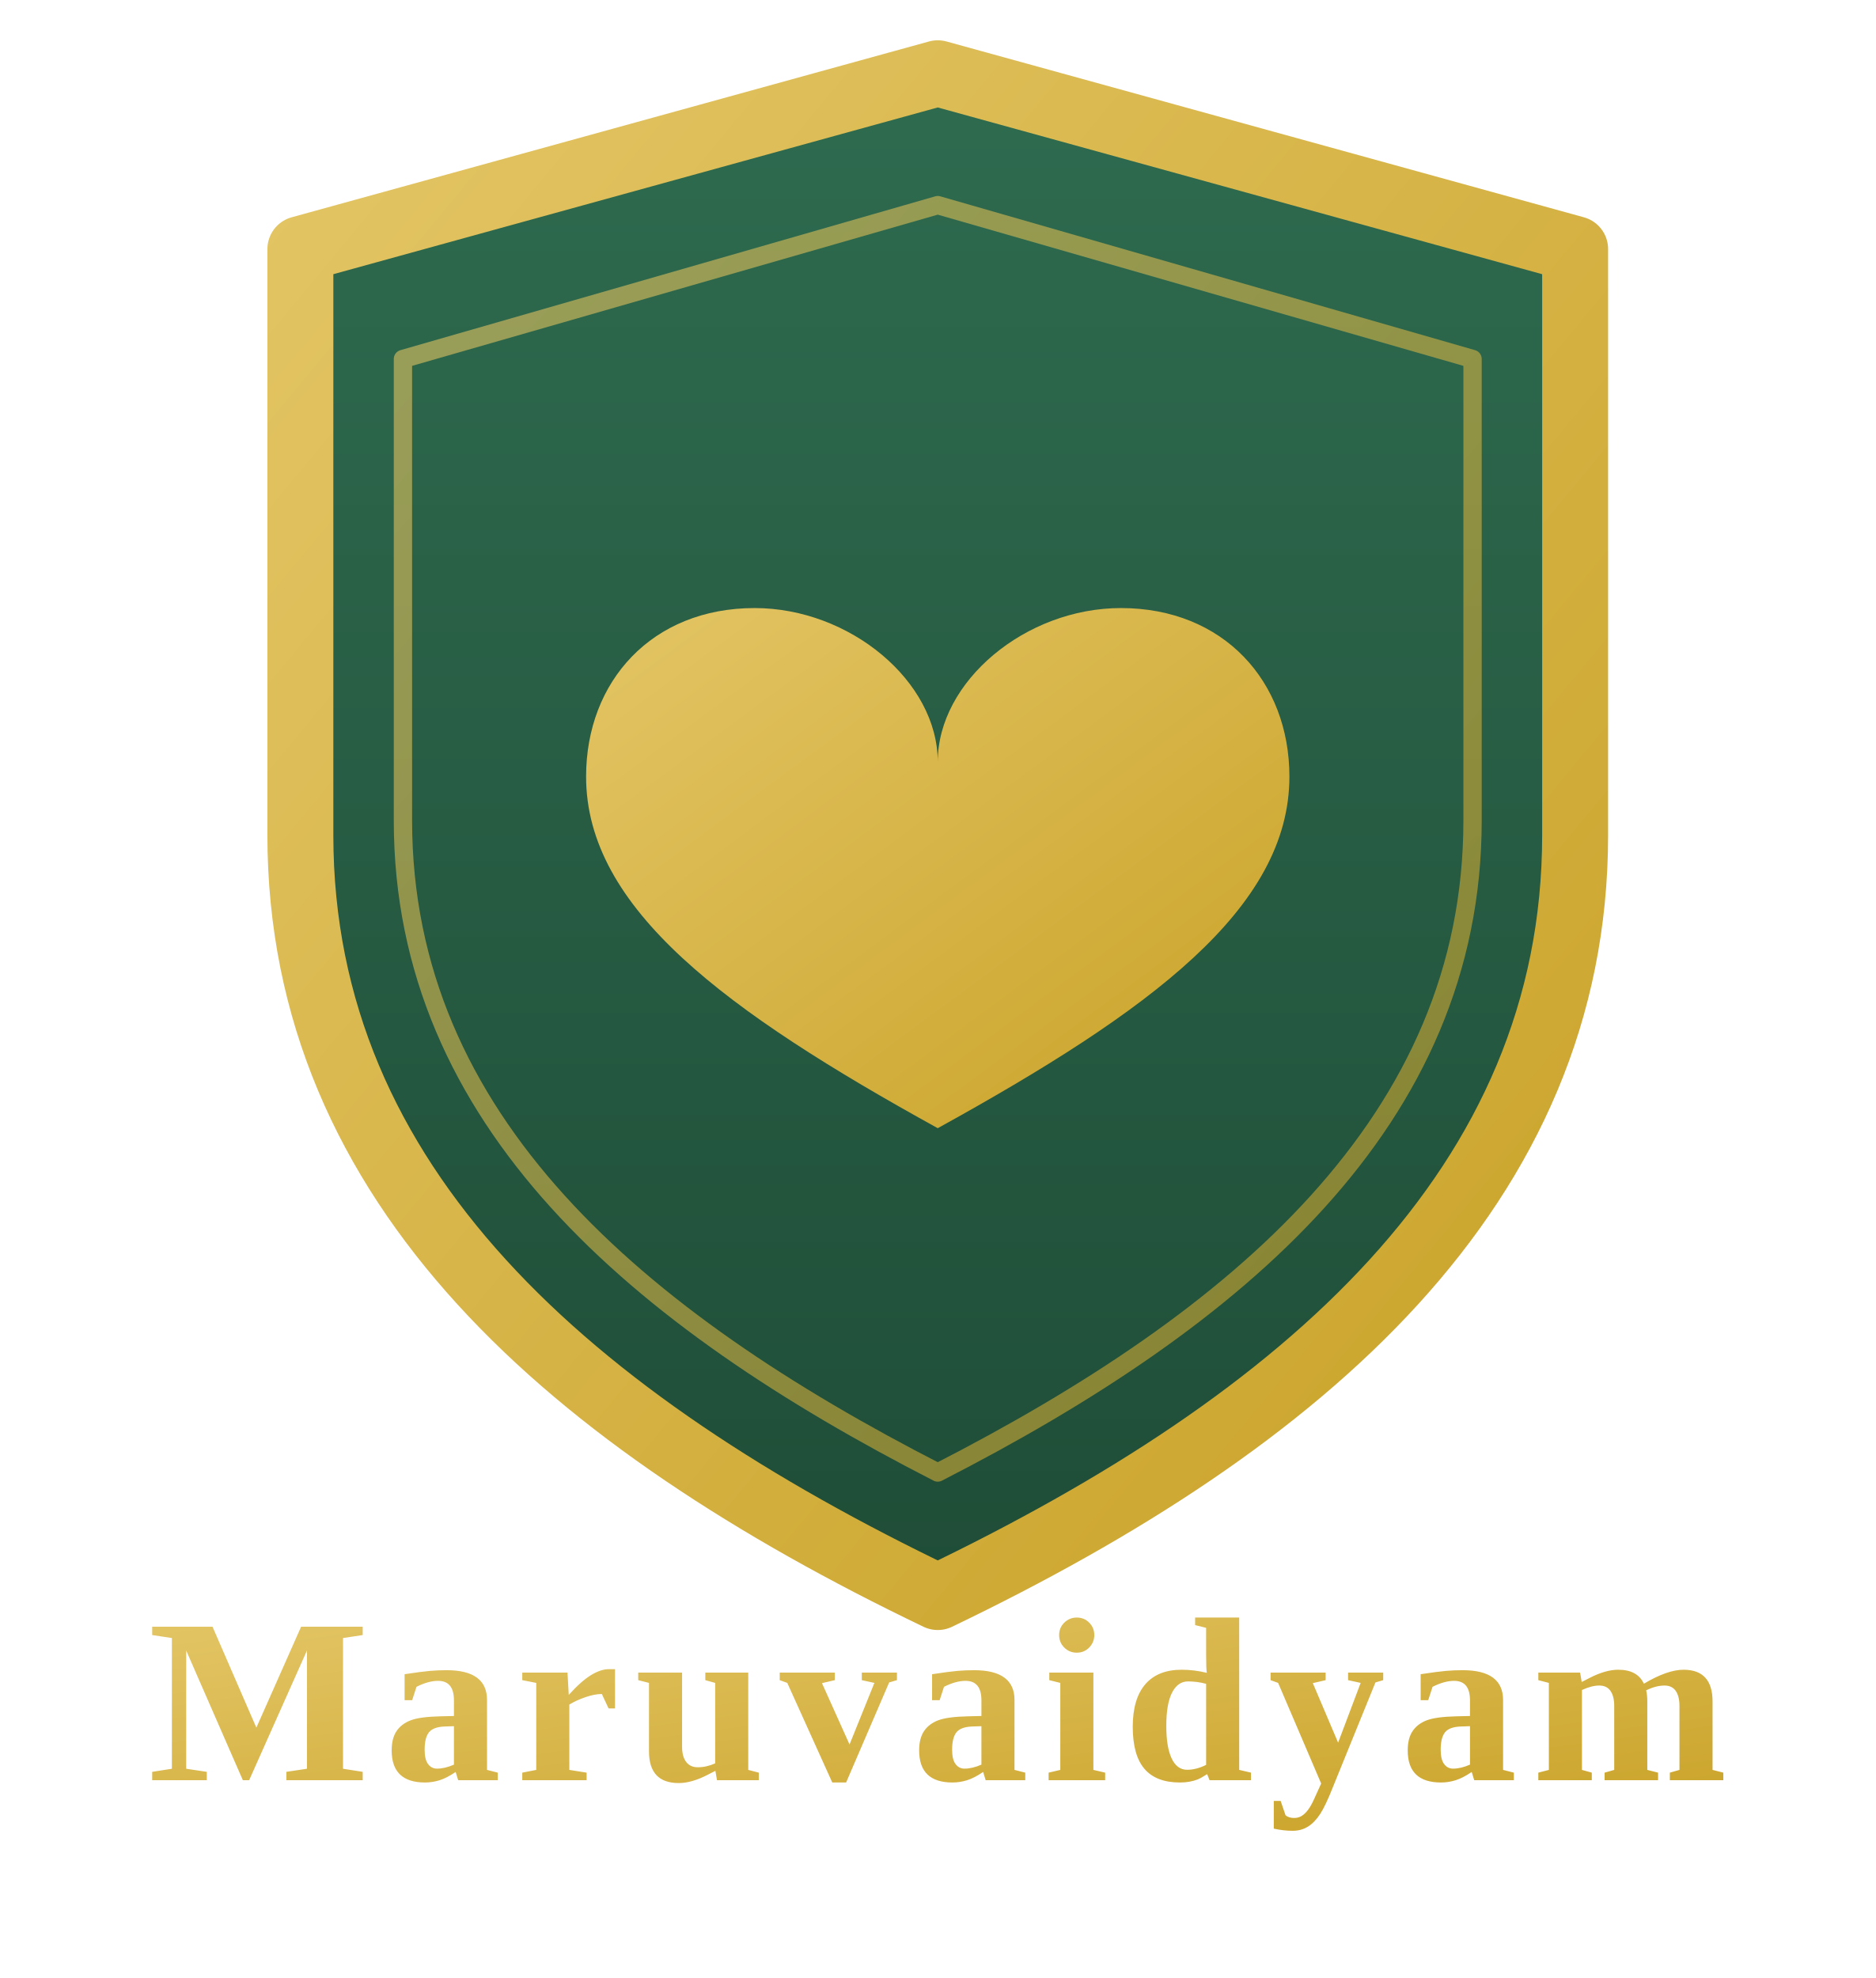
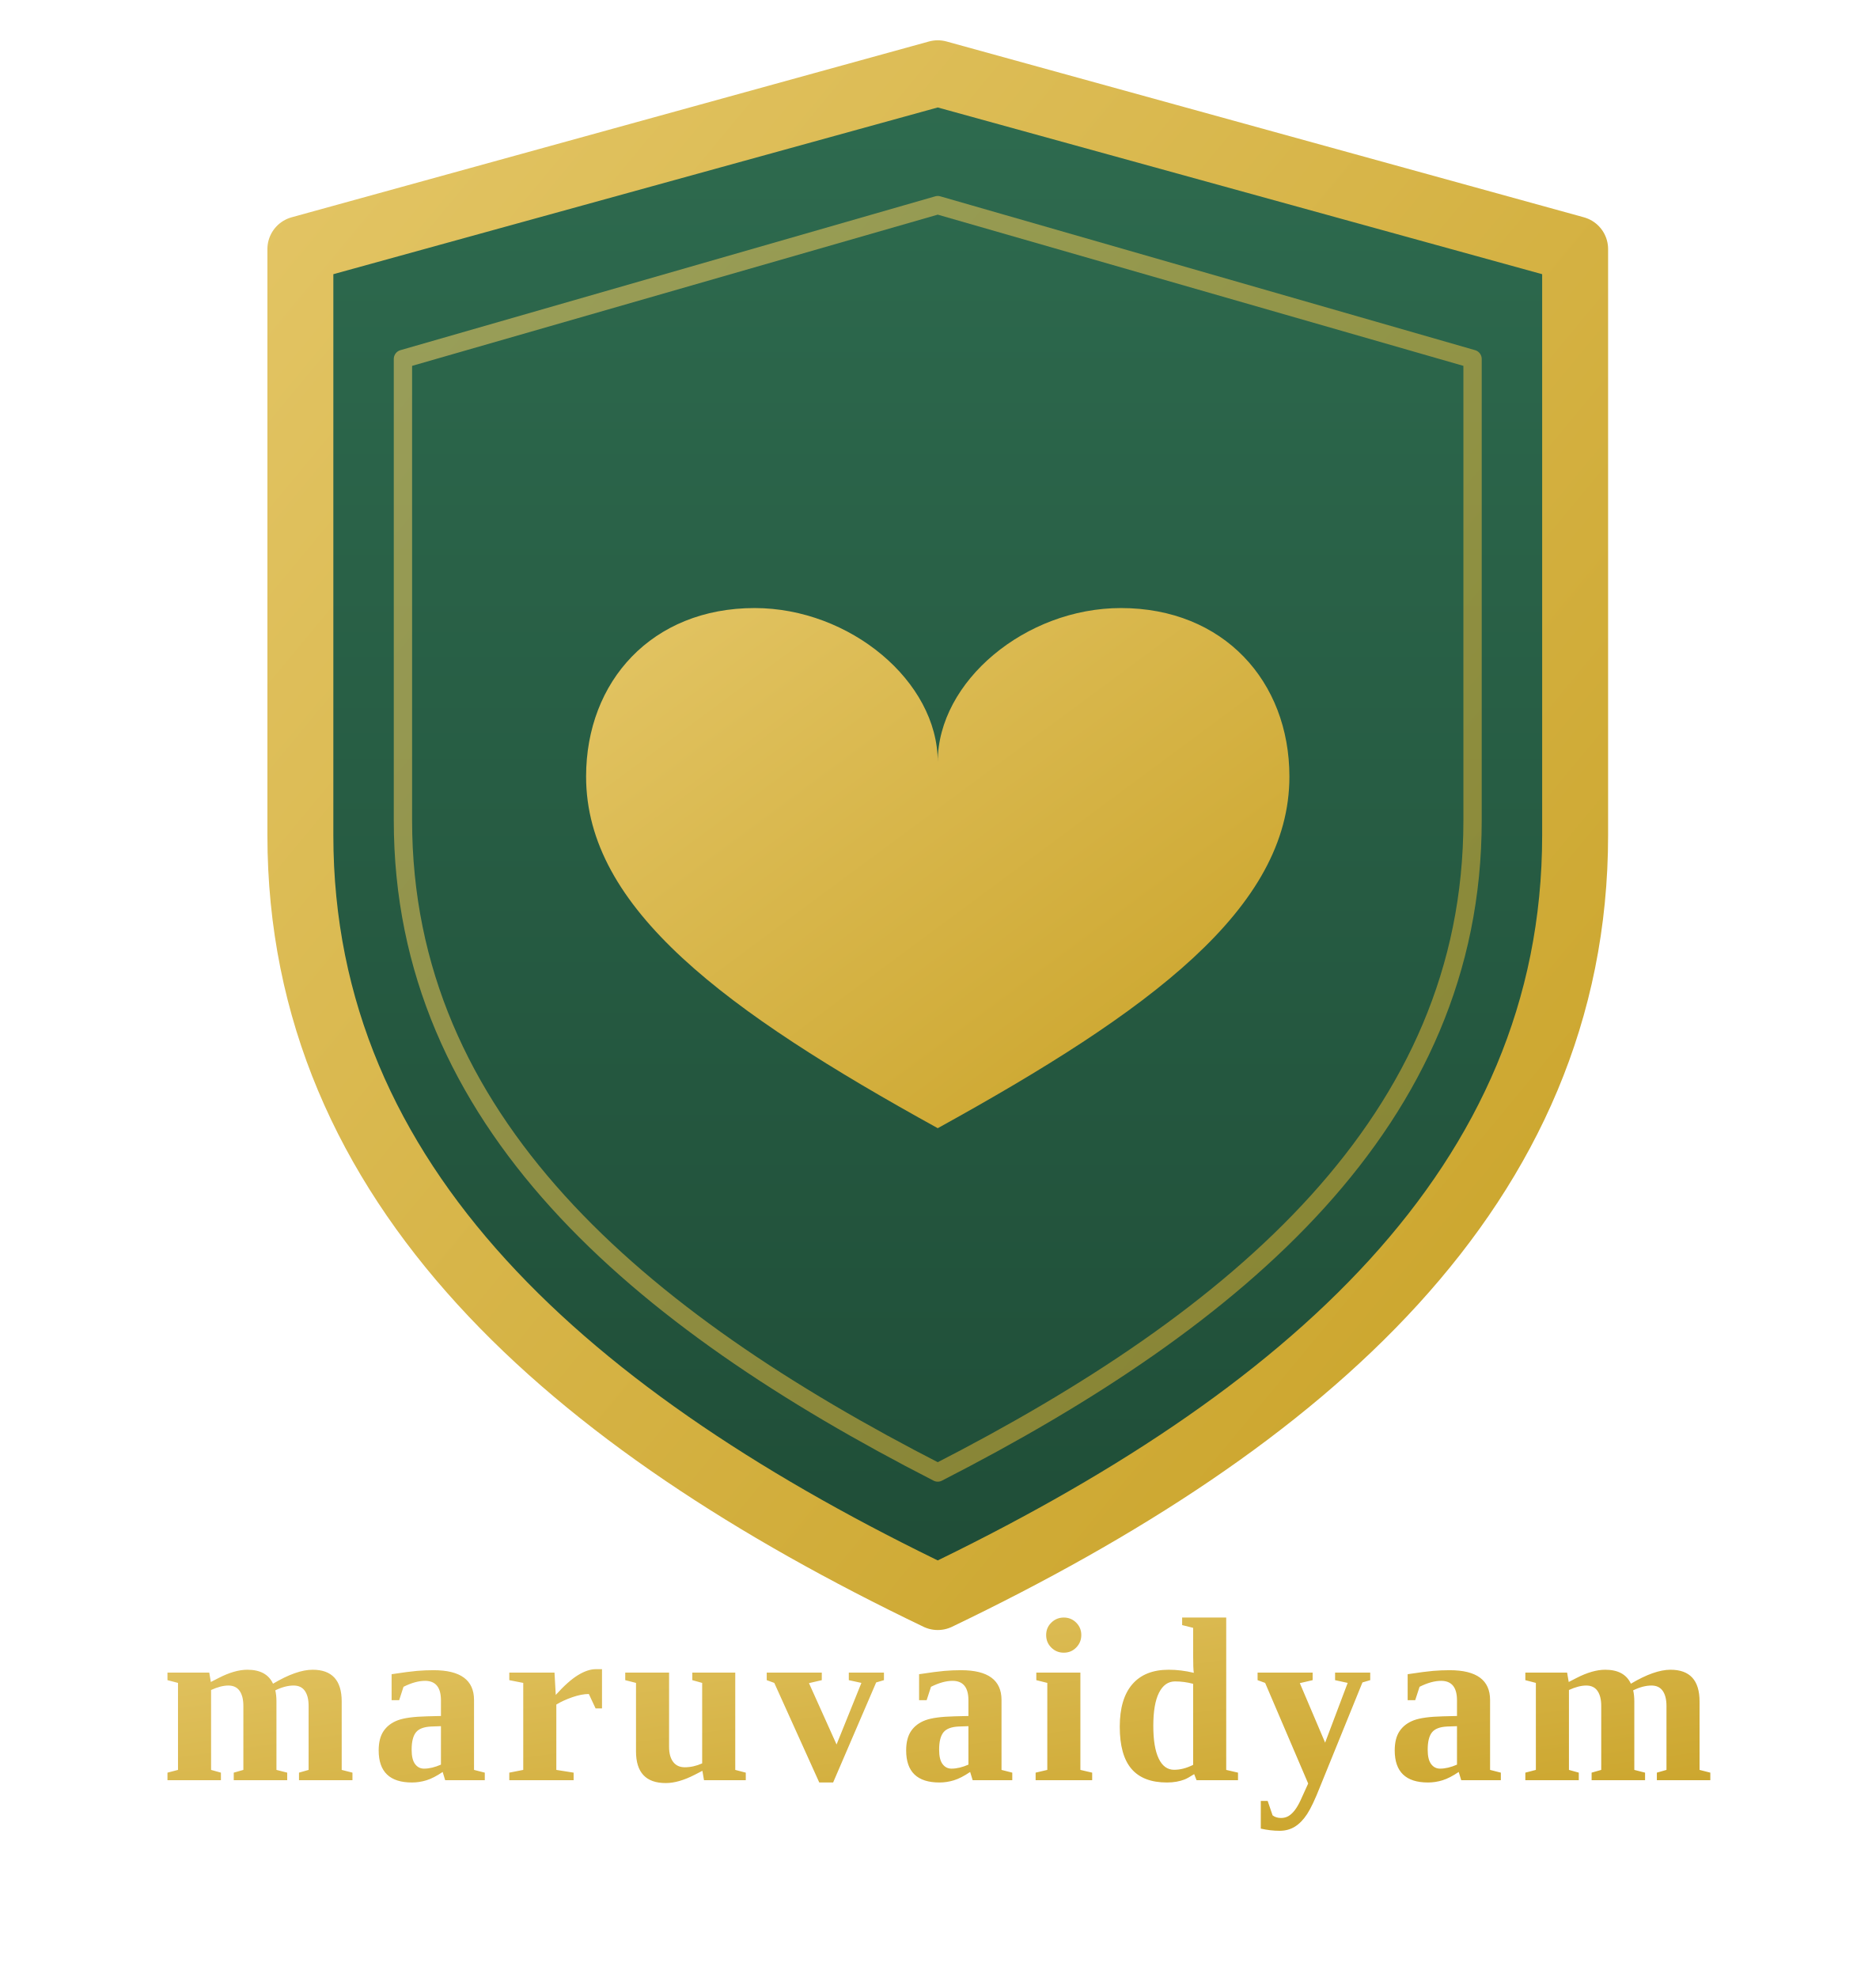
<svg xmlns="http://www.w3.org/2000/svg" viewBox="0 0 512 540" width="512" height="540">
  <defs>
    <linearGradient id="shieldGrad" x1="0" y1="0" x2="0" y2="1">
      <stop offset="0%" stop-color="#2E6B4F" />
      <stop offset="100%" stop-color="#1F4D37" />
    </linearGradient>
    <linearGradient id="goldGrad" x1="0" y1="0" x2="1" y2="1">
      <stop offset="0%" stop-color="#E3C565" />
      <stop offset="100%" stop-color="#C9A227" />
    </linearGradient>
  </defs>
  <path d="M256 20 L430 68 V 228 C 430 324 356 388 256 436 C 156 388 82 324 82 228 V 68 Z" fill="url(#shieldGrad)" stroke="url(#goldGrad)" stroke-width="18" stroke-linejoin="round" />
  <path d="M256 56 L402 98 V 224 C 402 306 338 360 256 402 C 174 360 110 306 110 224 V 98 Z" fill="none" stroke="url(#goldGrad)" stroke-width="5" stroke-opacity="0.6" stroke-linejoin="round" />
  <path d="M256 208            C 256 186 232 166 206 166            C 178 166 160 186 160 212            C 160 248 198 276 256 308            C 314 276 352 248 352 212            C 352 186 334 166 306 166            C 280 166 256 186 256 208 Z" fill="url(#goldGrad)" />
-   <text x="256" y="486" text-anchor="middle" font-family="Georgia, 'Times New Roman', serif" font-size="64" font-weight="bold" letter-spacing="4" fill="url(#goldGrad)">Maruvaidyam</text>
+   <text x="256" y="486" text-anchor="middle" font-family="Georgia, 'Times New Roman', serif" font-size="64" font-weight="bold" letter-spacing="4" fill="url(#goldGrad)">maruvaidyam</text>
</svg>
